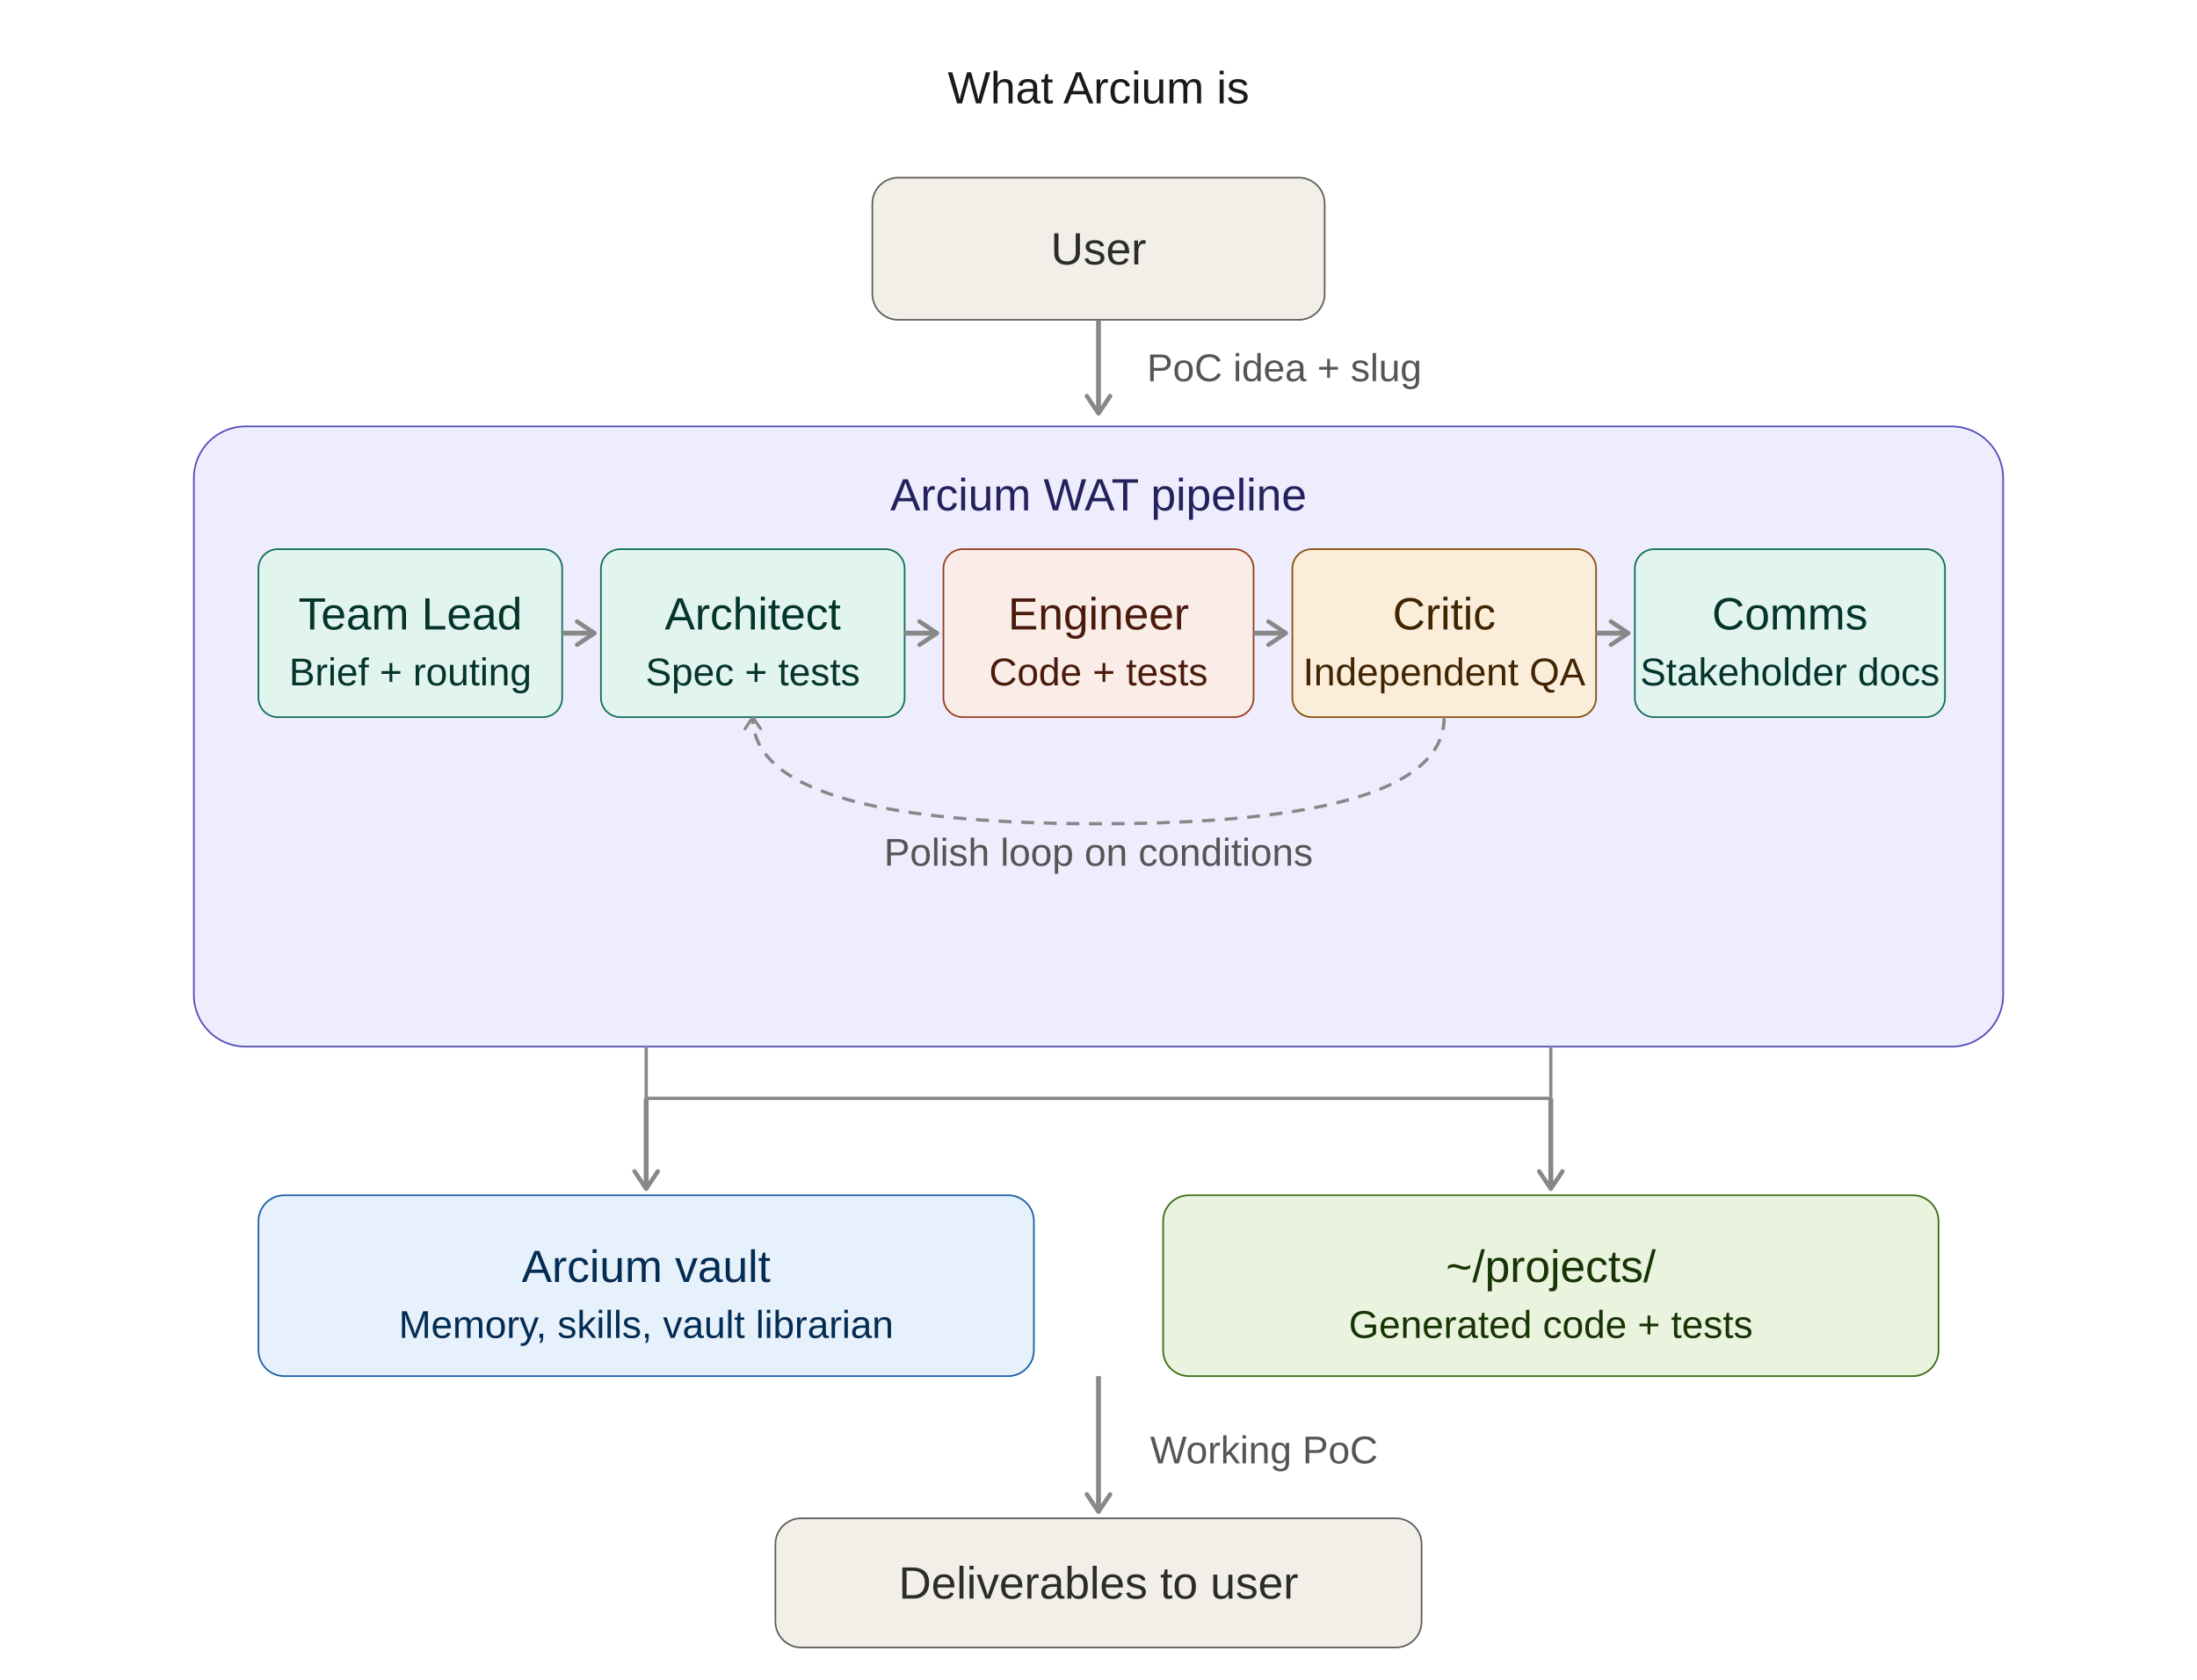
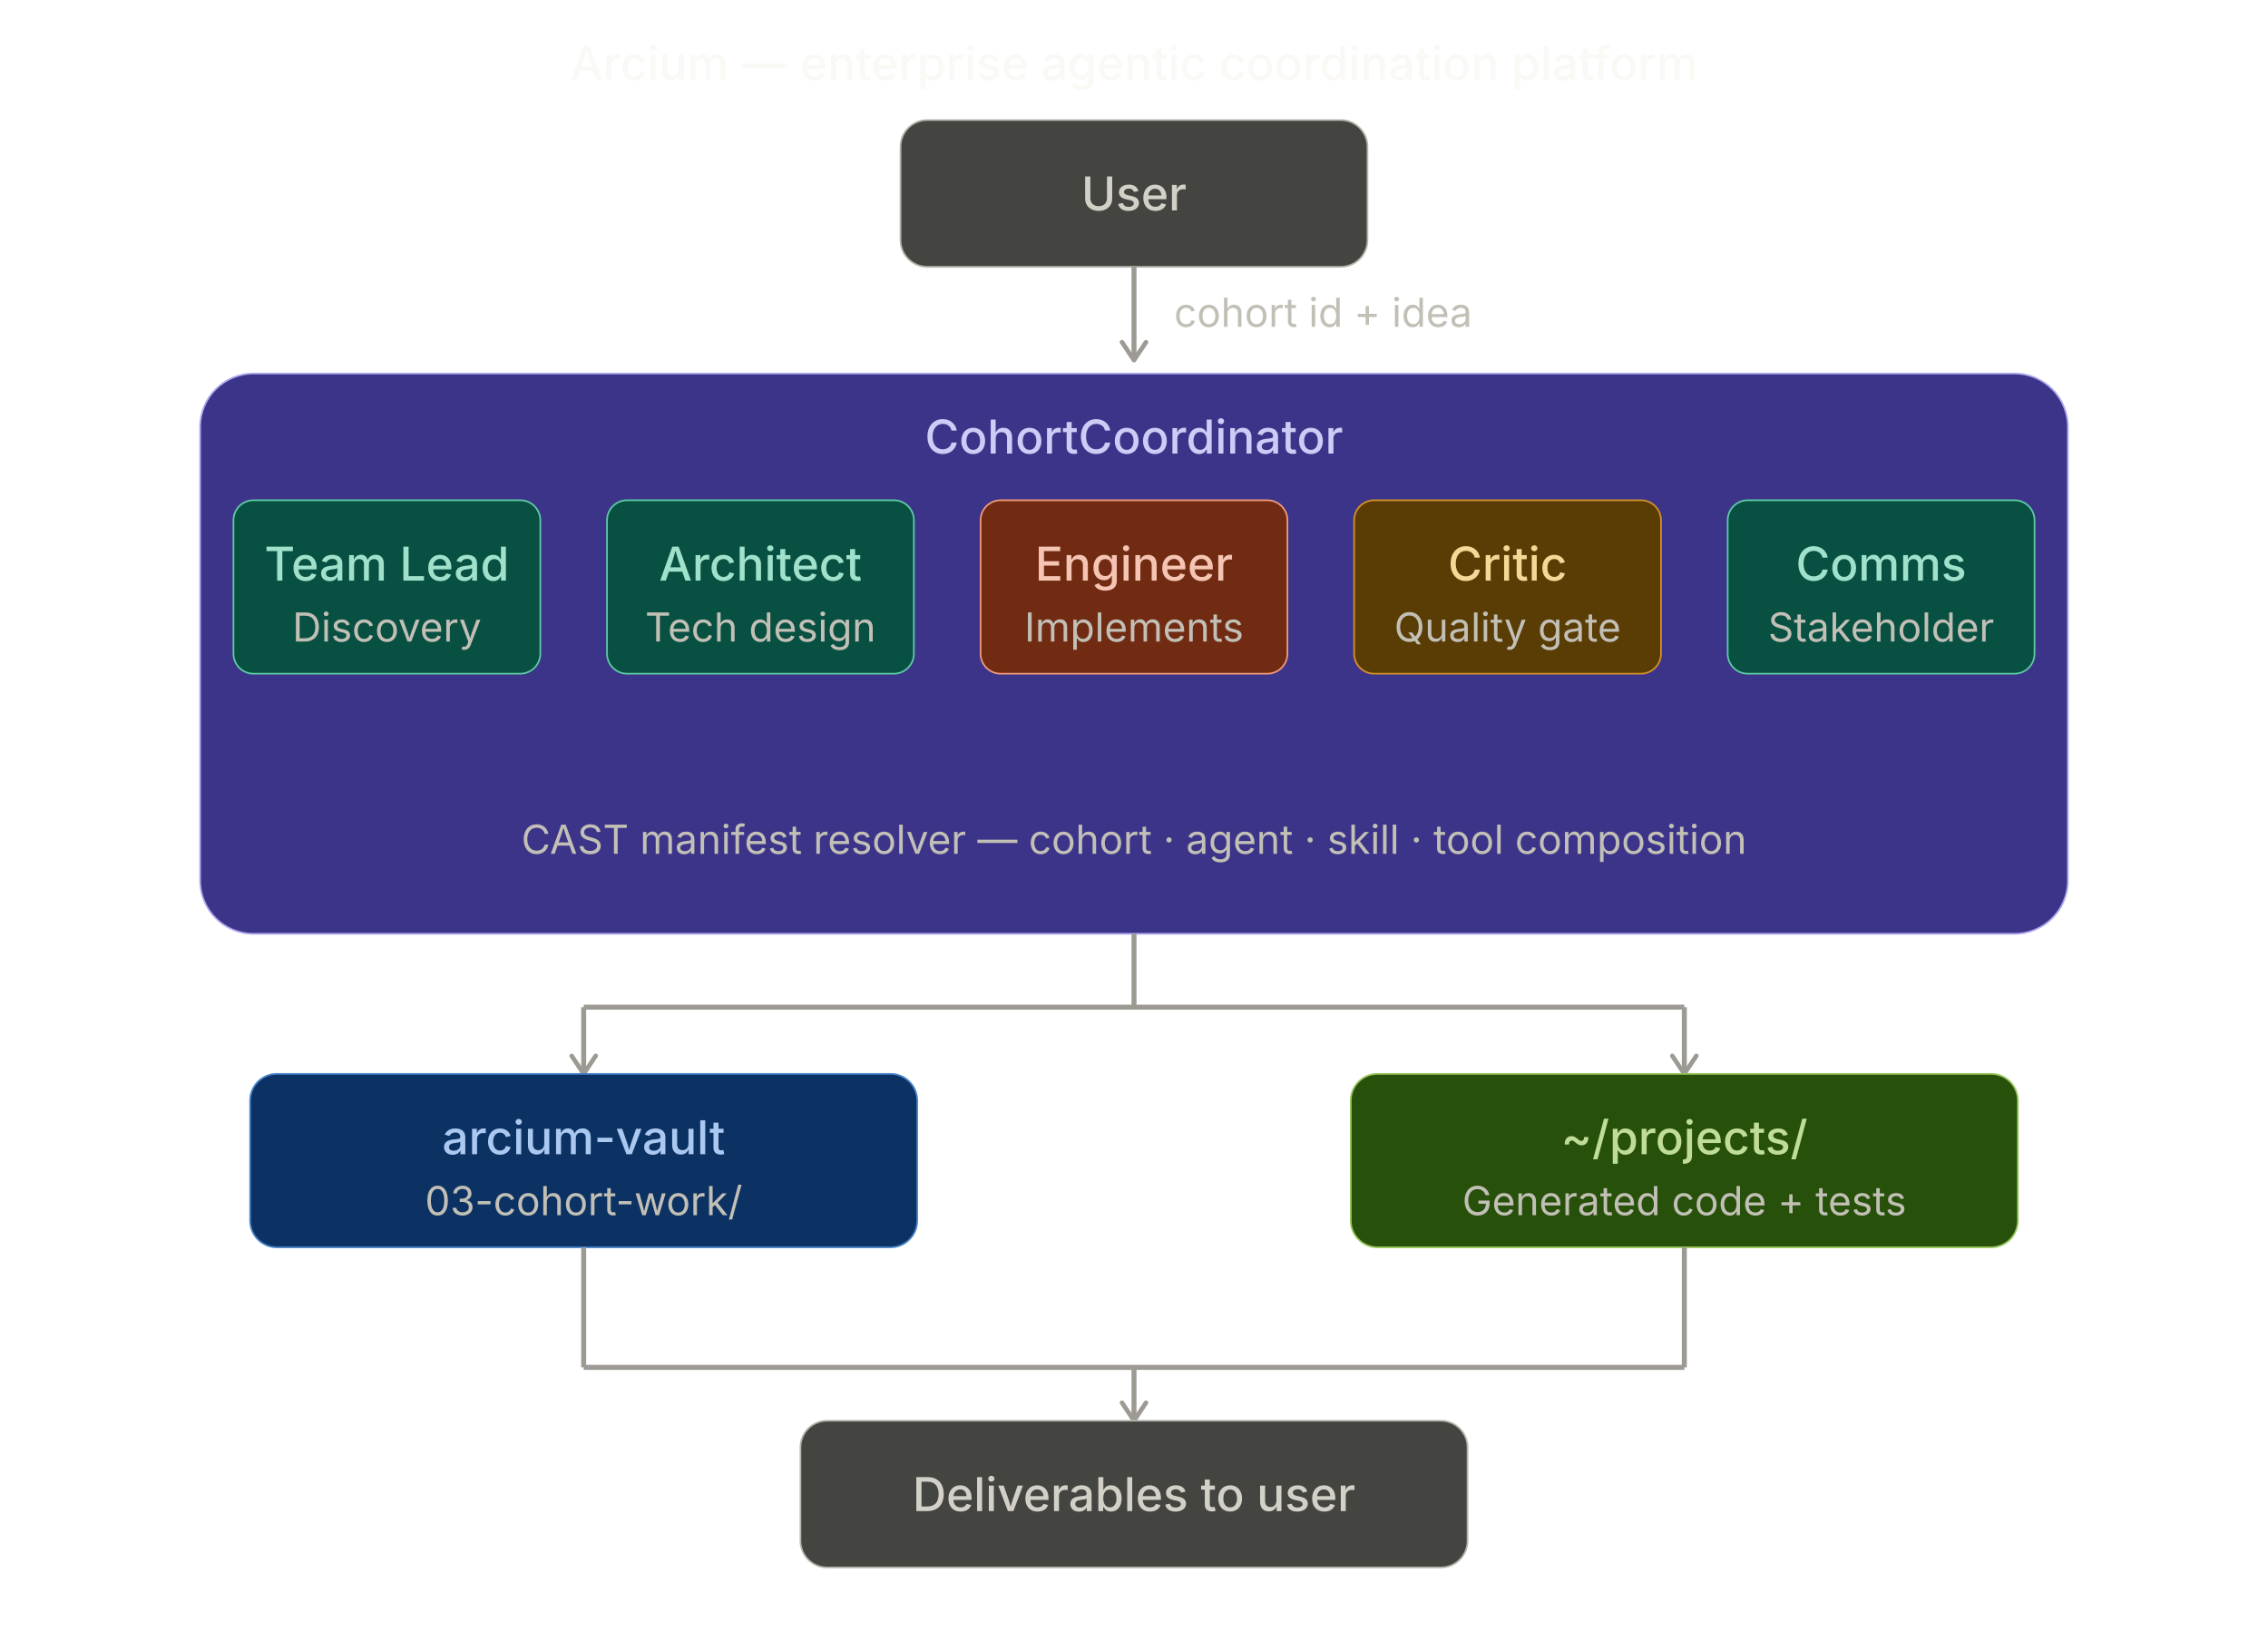
- <svg xmlns="http://www.w3.org/2000/svg" width="100%" viewBox="0 0 680 520">
+ <svg xmlns="http://www.w3.org/2000/svg" width="100%" viewBox="0 0 680 492" role="img">
  <defs>
    <marker id="arrow" viewBox="0 0 10 10" refX="8" refY="5" markerWidth="6" markerHeight="6" orient="auto-start-reverse">
-       <path d="M2 1L8 5L2 9" fill="none" stroke="#888" stroke-width="1.5" stroke-linecap="round" stroke-linejoin="round" />
+       <path d="M2 1L8 5L2 9" fill="none" stroke="context-stroke" stroke-width="1.5" stroke-linecap="round" stroke-linejoin="round" />
    </marker>
-     <style>
-   text { font-family: Arial, sans-serif; fill: #1a1a1a; }
-   .th { font-size: 14px; font-weight: 500; }
-   .ts { font-size: 12px; font-weight: 400; fill: #555; }
-   .c-gray rect { fill: #F1EFE8; stroke: #5F5E5A; }
-   .c-gray text { fill: #2C2C2A; }
-   .c-purple rect { fill: #EEEDFE; stroke: #534AB7; }
-   .c-purple text { fill: #26215C; }
-   .c-teal rect { fill: #E1F5EE; stroke: #0F6E56; }
-   .c-teal text { fill: #04342C; }
-   .c-coral rect { fill: #FAECE7; stroke: #993C1D; }
-   .c-coral text { fill: #4A1B0C; }
-   .c-amber rect { fill: #FAEEDA; stroke: #854F0B; }
-   .c-amber text { fill: #412402; }
-   .c-blue rect { fill: #E6F1FB; stroke: #185FA5; }
-   .c-blue text { fill: #042C53; }
-   .c-green rect { fill: #EAF3DE; stroke: #3B6D11; }
-   .c-green text { fill: #173404; }
-   .arr { stroke: #888; stroke-width: 1.5; fill: none; }
+   </defs>
+   <style>
+ text { font-family: -apple-system, "system-ui", "Segoe UI", sans-serif; }
+ .th { font-size: 14px; font-weight: 500; }
+ .ts { font-size: 12px; font-weight: 400; fill: rgb(194,192,182); }
+ .arr { stroke: rgb(156,154,146); stroke-width: 1.5; fill: none; }
</style>
-   </defs>
-   <text class="th" x="340" y="32" text-anchor="middle" font-size="16">What Arcium is</text>
-   <g class="c-gray">
-     <rect x="270" y="55" width="140" height="44" rx="8" stroke-width="0.5" />
-     <text class="th" x="340" y="77" text-anchor="middle" dominant-baseline="central">User</text>
-   </g>
-   <line x1="340" y1="99" x2="340" y2="128" class="arr" marker-end="url(#arrow)" />
-   <text class="ts" x="355" y="118" text-anchor="start">PoC idea + slug</text>
-   <g class="c-purple">
-     <rect x="60" y="132" width="560" height="192" rx="16" stroke-width="0.5" />
-     <text class="th" x="340" y="158" text-anchor="middle">Arcium WAT pipeline</text>
-   </g>
-   <g class="c-teal">
-     <rect x="80" y="170" width="94" height="52" rx="6" stroke-width="0.5" />
-     <text class="th" x="127" y="190" text-anchor="middle" dominant-baseline="central">Team Lead</text>
-     <text class="ts" x="127" y="208" text-anchor="middle" dominant-baseline="central">Brief + routing</text>
-   </g>
-   <g class="c-teal">
-     <rect x="186" y="170" width="94" height="52" rx="6" stroke-width="0.5" />
-     <text class="th" x="233" y="190" text-anchor="middle" dominant-baseline="central">Architect</text>
-     <text class="ts" x="233" y="208" text-anchor="middle" dominant-baseline="central">Spec + tests</text>
-   </g>
-   <g class="c-coral">
-     <rect x="292" y="170" width="96" height="52" rx="6" stroke-width="0.5" />
-     <text class="th" x="340" y="190" text-anchor="middle" dominant-baseline="central">Engineer</text>
-     <text class="ts" x="340" y="208" text-anchor="middle" dominant-baseline="central">Code + tests</text>
-   </g>
-   <g class="c-amber">
-     <rect x="400" y="170" width="94" height="52" rx="6" stroke-width="0.5" />
-     <text class="th" x="447" y="190" text-anchor="middle" dominant-baseline="central">Critic</text>
-     <text class="ts" x="447" y="208" text-anchor="middle" dominant-baseline="central">Independent QA</text>
-   </g>
-   <g class="c-teal">
-     <rect x="506" y="170" width="96" height="52" rx="6" stroke-width="0.5" />
-     <text class="th" x="554" y="190" text-anchor="middle" dominant-baseline="central">Comms</text>
-     <text class="ts" x="554" y="208" text-anchor="middle" dominant-baseline="central">Stakeholder docs</text>
-   </g>
-   <line x1="174" y1="196" x2="184" y2="196" class="arr" marker-end="url(#arrow)" />
-   <line x1="280" y1="196" x2="290" y2="196" class="arr" marker-end="url(#arrow)" />
-   <line x1="388" y1="196" x2="398" y2="196" class="arr" marker-end="url(#arrow)" />
-   <line x1="494" y1="196" x2="504" y2="196" class="arr" marker-end="url(#arrow)" />
-   <path d="M447 222 Q447 255 340 255 Q233 255 233 222" fill="none" stroke="#888" stroke-width="1" stroke-dasharray="4 3" marker-end="url(#arrow)" />
-   <text class="ts" x="340" y="268" text-anchor="middle">Polish loop on conditions</text>
-   <g class="c-blue">
-     <rect x="80" y="370" width="240" height="56" rx="8" stroke-width="0.5" />
-     <text class="th" x="200" y="392" text-anchor="middle" dominant-baseline="central">Arcium vault</text>
-     <text class="ts" x="200" y="410" text-anchor="middle" dominant-baseline="central">Memory, skills, vault librarian</text>
-   </g>
-   <g class="c-green">
-     <rect x="360" y="370" width="240" height="56" rx="8" stroke-width="0.5" />
-     <text class="th" x="480" y="392" text-anchor="middle" dominant-baseline="central">~/projects/</text>
-     <text class="ts" x="480" y="410" text-anchor="middle" dominant-baseline="central">Generated code + tests</text>
-   </g>
-   <line x1="200" y1="324" x2="200" y2="340" stroke="#888" stroke-width="1" />
-   <line x1="480" y1="324" x2="480" y2="340" stroke="#888" stroke-width="1" />
-   <line x1="200" y1="340" x2="480" y2="340" stroke="#888" stroke-width="1" />
-   <line x1="200" y1="340" x2="200" y2="368" class="arr" marker-end="url(#arrow)" />
-   <line x1="480" y1="340" x2="480" y2="368" class="arr" marker-end="url(#arrow)" />
-   <line x1="340" y1="426" x2="340" y2="468" class="arr" marker-end="url(#arrow)" />
-   <text class="ts" x="356" y="453" text-anchor="start">Working PoC</text>
-   <g class="c-gray">
-     <rect x="240" y="470" width="200" height="40" rx="8" stroke-width="0.5" />
-     <text class="th" x="340" y="490" text-anchor="middle" dominant-baseline="central">Deliverables to user</text>
-   </g>
+   <text class="th" x="340" y="24" text-anchor="middle" fill="rgb(250,249,245)">Arcium — enterprise agentic coordination platform</text>
+   <rect x="270" y="36" width="140" height="44" rx="8" fill="rgb(68,68,65)" stroke="rgb(180,178,169)" stroke-width="0.5" />
+   <text class="th" x="340" y="58" text-anchor="middle" dominant-baseline="central" fill="rgb(211,209,199)">User</text>
+   <line x1="340" y1="80" x2="340" y2="108" class="arr" marker-end="url(#arrow)" />
+   <text class="ts" x="352" y="98" text-anchor="start">cohort id + idea</text>
+   <rect x="60" y="112" width="560" height="168" rx="16" fill="rgb(60,52,137)" stroke="rgb(175,169,236)" stroke-width="0.5" />
+   <text class="th" x="340" y="136" text-anchor="middle" fill="rgb(206,203,246)">CohortCoordinator</text>
+   <rect x="70" y="150" width="92" height="52" rx="6" fill="rgb(8,80,65)" stroke="rgb(93,202,165)" stroke-width="0.5" />
+   <text class="th" x="116" y="169" text-anchor="middle" dominant-baseline="central" fill="rgb(159,225,203)">Team Lead</text>
+   <text class="ts" x="116" y="188" text-anchor="middle" dominant-baseline="central" fill="rgb(93,202,165)">Discovery</text>
+   <rect x="182" y="150" width="92" height="52" rx="6" fill="rgb(8,80,65)" stroke="rgb(93,202,165)" stroke-width="0.5" />
+   <text class="th" x="228" y="169" text-anchor="middle" dominant-baseline="central" fill="rgb(159,225,203)">Architect</text>
+   <text class="ts" x="228" y="188" text-anchor="middle" dominant-baseline="central" fill="rgb(93,202,165)">Tech design</text>
+   <rect x="294" y="150" width="92" height="52" rx="6" fill="rgb(113,43,19)" stroke="rgb(240,153,123)" stroke-width="0.5" />
+   <text class="th" x="340" y="169" text-anchor="middle" dominant-baseline="central" fill="rgb(245,196,179)">Engineer</text>
+   <text class="ts" x="340" y="188" text-anchor="middle" dominant-baseline="central" fill="rgb(240,153,123)">Implements</text>
+   <rect x="406" y="150" width="92" height="52" rx="6" fill="rgb(90,60,5)" stroke="rgb(210,145,40)" stroke-width="0.5" />
+   <text class="th" x="452" y="169" text-anchor="middle" dominant-baseline="central" fill="rgb(245,215,150)">Critic</text>
+   <text class="ts" x="452" y="188" text-anchor="middle" dominant-baseline="central" fill="rgb(210,145,40)">Quality gate</text>
+   <rect x="518" y="150" width="92" height="52" rx="6" fill="rgb(8,80,65)" stroke="rgb(93,202,165)" stroke-width="0.5" />
+   <text class="th" x="564" y="169" text-anchor="middle" dominant-baseline="central" fill="rgb(159,225,203)">Comms</text>
+   <text class="ts" x="564" y="188" text-anchor="middle" dominant-baseline="central" fill="rgb(93,202,165)">Stakeholder</text>
+   <text class="ts" x="340" y="256" text-anchor="middle">CAST manifest resolver — cohort · agent · skill · tool composition</text>
+   <line x1="340" y1="280" x2="340" y2="302" stroke="rgb(156,154,146)" stroke-width="1.5" fill="none" />
+   <line x1="175" y1="302" x2="505" y2="302" stroke="rgb(156,154,146)" stroke-width="1.5" fill="none" />
+   <line x1="175" y1="302" x2="175" y2="322" class="arr" marker-end="url(#arrow)" />
+   <line x1="505" y1="302" x2="505" y2="322" class="arr" marker-end="url(#arrow)" />
+   <rect x="75" y="322" width="200" height="52" rx="8" fill="rgb(12,50,100)" stroke="rgb(70,130,200)" stroke-width="0.5" />
+   <text class="th" x="175" y="341" text-anchor="middle" dominant-baseline="central" fill="rgb(170,200,240)">arcium-vault</text>
+   <text class="ts" x="175" y="360" text-anchor="middle" dominant-baseline="central" fill="rgb(70,130,200)">03-cohort-work/</text>
+   <rect x="405" y="322" width="200" height="52" rx="8" fill="rgb(39,80,10)" stroke="rgb(151,196,89)" stroke-width="0.5" />
+   <text class="th" x="505" y="341" text-anchor="middle" dominant-baseline="central" fill="rgb(192,221,151)">~/projects/</text>
+   <text class="ts" x="505" y="360" text-anchor="middle" dominant-baseline="central" fill="rgb(151,196,89)">Generated code + tests</text>
+   <line x1="175" y1="374" x2="175" y2="410" stroke="rgb(156,154,146)" stroke-width="1.5" fill="none" />
+   <line x1="505" y1="374" x2="505" y2="410" stroke="rgb(156,154,146)" stroke-width="1.5" fill="none" />
+   <line x1="175" y1="410" x2="340" y2="410" stroke="rgb(156,154,146)" stroke-width="1.5" fill="none" />
+   <line x1="505" y1="410" x2="340" y2="410" stroke="rgb(156,154,146)" stroke-width="1.5" fill="none" />
+   <line x1="340" y1="410" x2="340" y2="426" class="arr" marker-end="url(#arrow)" />
+   <rect x="240" y="426" width="200" height="44" rx="8" fill="rgb(68,68,65)" stroke="rgb(180,178,169)" stroke-width="0.5" />
+   <text class="th" x="340" y="448" text-anchor="middle" dominant-baseline="central" fill="rgb(211,209,199)">Deliverables to user</text>
</svg>
